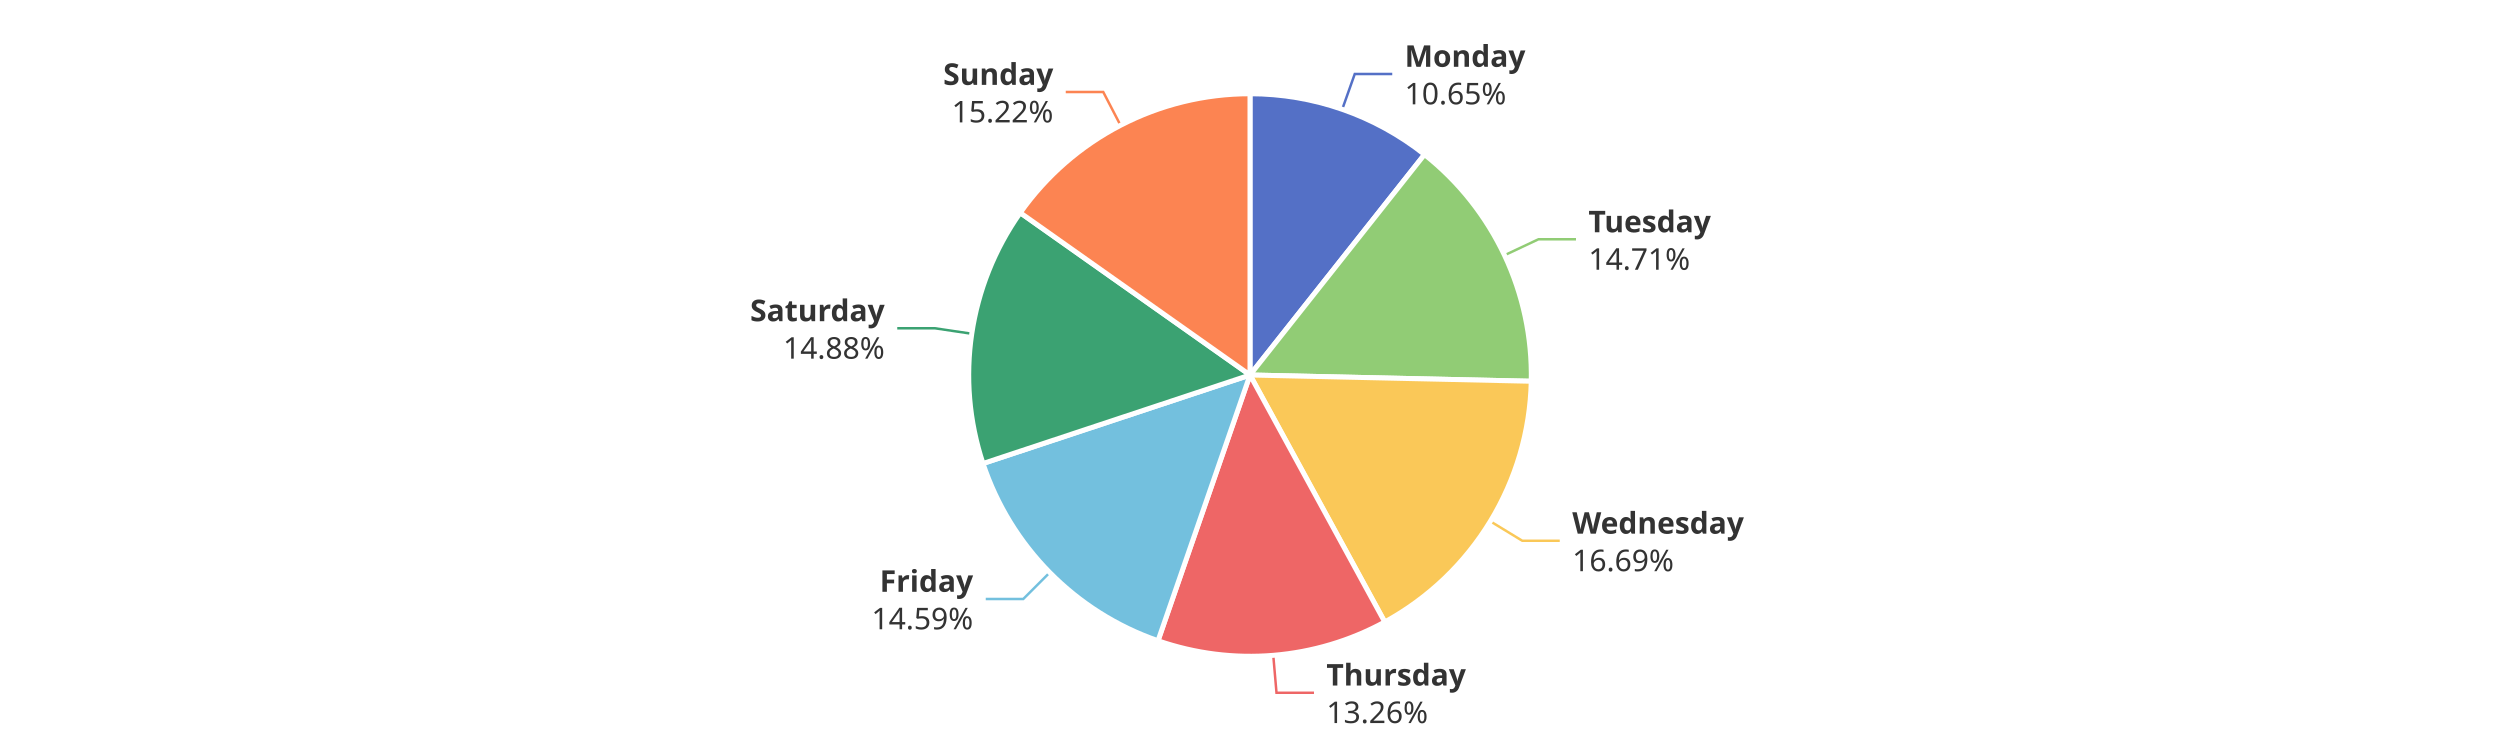
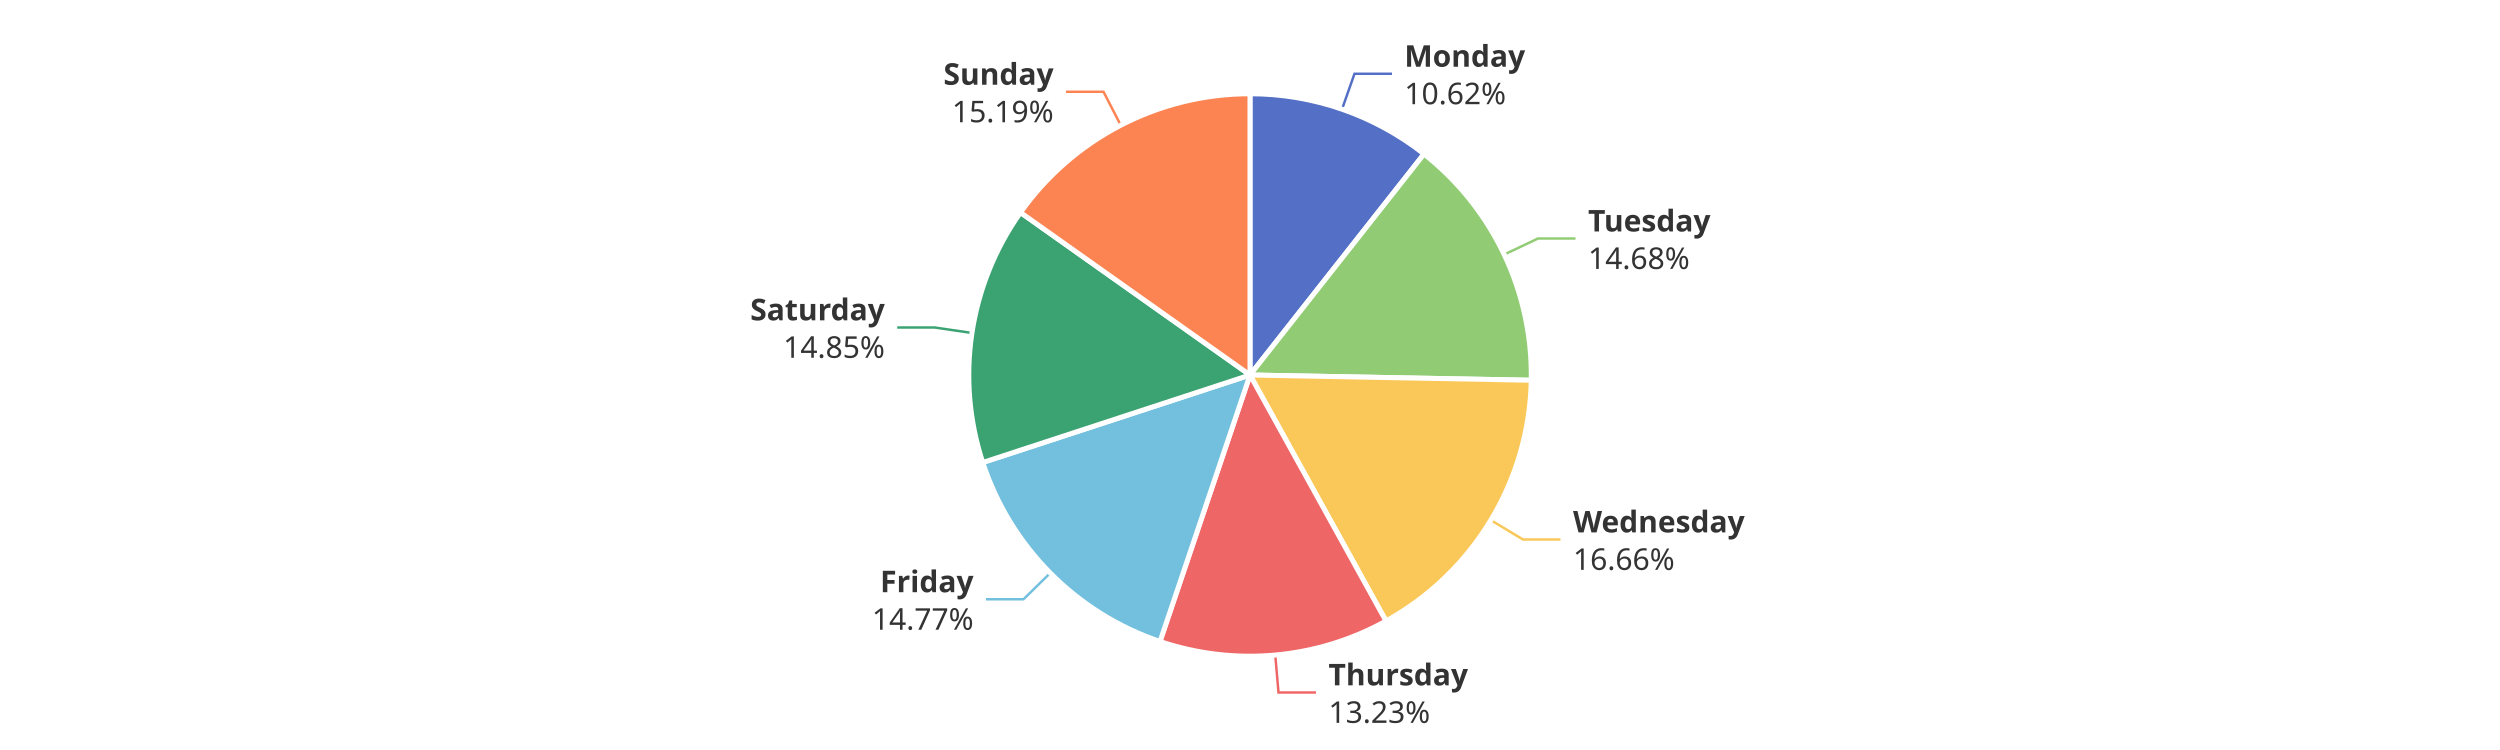
<svg xmlns="http://www.w3.org/2000/svg" width="1000" height="300" version="1.1" baseProfile="full" viewBox="0 0 1000 300">
  <rect width="1000" height="300" x="0" y="0" id="0" fill="#ffffff" />
-   <polyline points="536.9 43.7 541.9 29.6 556.9 29.6" fill="none" stroke="#5470c6" />
-   <polyline points="601.8 102.1 615.4 95.7 630.4 95.7" fill="none" stroke="#91cc75" />
-   <polyline points="596.1 208.5 608.9 216.3 623.9 216.3" fill="none" stroke="#fac858" />
-   <polyline points="509.3 262.1 510.6 277.1 525.6 277.1" fill="none" stroke="#ee6666" />
-   <polyline points="419.9 229 409.3 239.6 394.3 239.6" fill="none" stroke="#73c0de" />
-   <polyline points="388.7 133.5 373.9 131.3 358.9 131.3" fill="none" stroke="#3ba272" />
-   <polyline points="448.2 50.1 441.3 36.8 426.3 36.8" fill="none" stroke="#fc8452" />
-   <path d="M500 37.5A112.5 112.5 0 0 1 569.8 61.8L500 150Z" fill="#5470c6" stroke="#fff" stroke-width="2" stroke-linejoin="round" />
-   <path d="M569.8 61.8A112.5 112.5 0 0 1 612.5 152.5L500 150Z" fill="#91cc75" stroke="#fff" stroke-width="2" stroke-linejoin="round" />
-   <path d="M612.5 152.5A112.5 112.5 0 0 1 553.9 248.8L500 150Z" fill="#fac858" stroke="#fff" stroke-width="2" stroke-linejoin="round" />
-   <path d="M553.9 248.8A112.5 112.5 0 0 1 463.2 256.3L500 150Z" fill="#ee6666" stroke="#fff" stroke-width="2" stroke-linejoin="round" />
-   <path d="M463.2 256.3A112.5 112.5 0 0 1 393.2 185.4L500 150Z" fill="#73c0de" stroke="#fff" stroke-width="2" stroke-linejoin="round" />
-   <path d="M393.2 185.4A112.5 112.5 0 0 1 408.1 85.1L500 150Z" fill="#3ba272" stroke="#fff" stroke-width="2" stroke-linejoin="round" />
-   <path d="M408.1 85.1A112.5 112.5 0 0 1 500 37.5L500 150Z" fill="#fc8452" stroke="#fff" stroke-width="2" stroke-linejoin="round" />
-   <path d="M0 -15l42.8 0l0 30l-42.8 0Z" transform="translate(561.8674 29.5701)" fill="none" />
-   <text dominant-baseline="central" text-anchor="start" style="font-size:12px;font-family:sans-serif;font-weight:bold;" y="-7.5" transform="translate(561.8674 29.5701)" fill="#333" stroke="rgb(255,255,255)" stroke-width="2" paint-order="stroke" stroke-miterlimit="2">Monday</text>
-   <text dominant-baseline="central" text-anchor="start" style="font-size:12px;font-family:sans-serif;" y="7.5" transform="translate(561.8674 29.5701)" fill="#333" stroke="rgb(255,255,255)" stroke-width="2" paint-order="stroke" stroke-miterlimit="2">10.65%</text>
-   <path d="M0 -15l46.2 0l0 30l-46.2 0Z" transform="translate(635.3825 95.7494)" fill="none" />
-   <text dominant-baseline="central" text-anchor="start" style="font-size:12px;font-family:sans-serif;font-weight:bold;" y="-7.5" transform="translate(635.3825 95.7494)" fill="#333" stroke="rgb(255,255,255)" stroke-width="2" paint-order="stroke" stroke-miterlimit="2">Tuesday</text>
-   <text dominant-baseline="central" text-anchor="start" style="font-size:12px;font-family:sans-serif;" y="7.5" transform="translate(635.3825 95.7494)" fill="#333" stroke="rgb(255,255,255)" stroke-width="2" paint-order="stroke" stroke-miterlimit="2">14.71%</text>
-   <path d="M0 -15l63.6 0l0 30l-63.6 0Z" transform="translate(628.8995 216.3109)" fill="none" />
-   <text dominant-baseline="central" text-anchor="start" style="font-size:12px;font-family:sans-serif;font-weight:bold;" y="-7.5" transform="translate(628.8995 216.3109)" fill="#333" stroke="rgb(255,255,255)" stroke-width="2" paint-order="stroke" stroke-miterlimit="2">Wednesday</text>
-   <text dominant-baseline="central" text-anchor="start" style="font-size:12px;font-family:sans-serif;" y="7.5" transform="translate(628.8995 216.3109)" fill="#333" stroke="rgb(255,255,255)" stroke-width="2" paint-order="stroke" stroke-miterlimit="2">16.69%</text>
-   <path d="M0 -15l50.2 0l0 30l-50.2 0Z" transform="translate(530.5625 277.0617)" fill="none" />
-   <text dominant-baseline="central" text-anchor="start" style="font-size:12px;font-family:sans-serif;font-weight:bold;" y="-7.5" transform="translate(530.5625 277.0617)" fill="#333" stroke="rgb(255,255,255)" stroke-width="2" paint-order="stroke" stroke-miterlimit="2">Thursday</text>
-   <text dominant-baseline="central" text-anchor="start" style="font-size:12px;font-family:sans-serif;" y="7.5" transform="translate(530.5625 277.0617)" fill="#333" stroke="rgb(255,255,255)" stroke-width="2" paint-order="stroke" stroke-miterlimit="2">13.26%</text>
-   <path d="M-40.9 -15l40.9 0l0 30l-40.9 0Z" transform="translate(389.2511 239.5594)" fill="none" />
-   <text dominant-baseline="central" text-anchor="end" style="font-size:12px;font-family:sans-serif;font-weight:bold;" y="-7.5" transform="translate(389.2511 239.5594)" fill="#333" stroke="rgb(255,255,255)" stroke-width="2" paint-order="stroke" stroke-miterlimit="2">Friday</text>
-   <text dominant-baseline="central" text-anchor="end" style="font-size:12px;font-family:sans-serif;" y="7.5" transform="translate(389.2511 239.5594)" fill="#333" stroke="rgb(255,255,255)" stroke-width="2" paint-order="stroke" stroke-miterlimit="2">14.59%</text>
-   <path d="M-48.2 -15l48.2 0l0 30l-48.2 0Z" transform="translate(353.8756 131.3216)" fill="none" />
-   <text dominant-baseline="central" text-anchor="end" style="font-size:12px;font-family:sans-serif;font-weight:bold;" y="-7.5" transform="translate(353.8756 131.3216)" fill="#333" stroke="rgb(255,255,255)" stroke-width="2" paint-order="stroke" stroke-miterlimit="2">Saturday</text>
-   <text dominant-baseline="central" text-anchor="end" style="font-size:12px;font-family:sans-serif;" y="7.5" transform="translate(353.8756 131.3216)" fill="#333" stroke="rgb(255,255,255)" stroke-width="2" paint-order="stroke" stroke-miterlimit="2">14.88%</text>
-   <path d="M-40.9 -15l40.9 0l0 30l-40.9 0Z" transform="translate(421.3324 36.7994)" fill="none" />
-   <text dominant-baseline="central" text-anchor="end" style="font-size:12px;font-family:sans-serif;font-weight:bold;" y="-7.5" transform="translate(421.3324 36.7994)" fill="#333" stroke="rgb(255,255,255)" stroke-width="2" paint-order="stroke" stroke-miterlimit="2">Sunday</text>
-   <text dominant-baseline="central" text-anchor="end" style="font-size:12px;font-family:sans-serif;" y="7.5" transform="translate(421.3324 36.7994)" fill="#333" stroke="rgb(255,255,255)" stroke-width="2" paint-order="stroke" stroke-miterlimit="2">15.22%</text>
+   <polyline points="536.8 43.7 541.8 29.5 556.8 29.5" fill="none" stroke="#5470c6" />
+   <polyline points="601.7 101.8 615.2 95.4 630.2 95.4" fill="none" stroke="#91cc75" />
+   <polyline points="596.4 208.1 609.2 215.8 624.2 215.8" fill="none" stroke="#fac858" />
+   <polyline points="510.1 262 511.4 277 526.4 277" fill="none" stroke="#ee6666" />
+   <polyline points="420.1 229.2 409.4 239.7 394.4 239.7" fill="none" stroke="#73c0de" />
+   <polyline points="388.8 133.2 373.9 131 358.9 131" fill="none" stroke="#3ba272" />
+   <polyline points="448.3 50.1 441.4 36.7 426.4 36.7" fill="none" stroke="#fc8452" />
+   <path d="M500 37.5A112.5 112.5 0 0 1 569.6 61.6L500 150Z" fill="#5470c6" stroke="#fff" stroke-width="2" stroke-linejoin="round" />
+   <path d="M569.6 61.6A112.5 112.5 0 0 1 612.5 152.1L500 150Z" fill="#91cc75" stroke="#fff" stroke-width="2" stroke-linejoin="round" />
+   <path d="M612.5 152.1A112.5 112.5 0 0 1 554.4 248.4L500 150Z" fill="#fac858" stroke="#fff" stroke-width="2" stroke-linejoin="round" />
+   <path d="M554.4 248.4A112.5 112.5 0 0 1 464 256.6L500 150Z" fill="#ee6666" stroke="#fff" stroke-width="2" stroke-linejoin="round" />
+   <path d="M464 256.6A112.5 112.5 0 0 1 393.1 185L500 150Z" fill="#73c0de" stroke="#fff" stroke-width="2" stroke-linejoin="round" />
+   <path d="M393.1 185A112.5 112.5 0 0 1 408.2 85L500 150Z" fill="#3ba272" stroke="#fff" stroke-width="2" stroke-linejoin="round" />
+   <path d="M408.2 85A112.5 112.5 0 0 1 500 37.5L500 150Z" fill="#fc8452" stroke="#fff" stroke-width="2" stroke-linejoin="round" />
+   <path d="M0 -15l42.8 0l0 30l-42.8 0Z" transform="translate(561.7539 29.5307)" fill="none" />
+   <text dominant-baseline="central" text-anchor="start" style="font-size:12px;font-family:sans-serif;font-weight:bold;" y="-7.5" transform="translate(561.7539 29.5307)" fill="#333" stroke="rgb(255,255,255)" stroke-width="2" paint-order="stroke" stroke-miterlimit="2">Monday</text>
+   <text dominant-baseline="central" text-anchor="start" style="font-size:12px;font-family:sans-serif;" y="7.5" transform="translate(561.7539 29.5307)" fill="#333" stroke="rgb(255,255,255)" stroke-width="2" paint-order="stroke" stroke-miterlimit="2">10.62%</text>
+   <path d="M0 -15l46.2 0l0 30l-46.2 0Z" transform="translate(635.2286 95.4234)" fill="none" />
+   <text dominant-baseline="central" text-anchor="start" style="font-size:12px;font-family:sans-serif;font-weight:bold;" y="-7.5" transform="translate(635.2286 95.4234)" fill="#333" stroke="rgb(255,255,255)" stroke-width="2" paint-order="stroke" stroke-miterlimit="2">Tuesday</text>
+   <text dominant-baseline="central" text-anchor="start" style="font-size:12px;font-family:sans-serif;" y="7.5" transform="translate(635.2286 95.4234)" fill="#333" stroke="rgb(255,255,255)" stroke-width="2" paint-order="stroke" stroke-miterlimit="2">14.68%</text>
+   <path d="M0 -15l63.6 0l0 30l-63.6 0Z" transform="translate(629.2108 215.797)" fill="none" />
+   <text dominant-baseline="central" text-anchor="start" style="font-size:12px;font-family:sans-serif;font-weight:bold;" y="-7.5" transform="translate(629.2108 215.797)" fill="#333" stroke="rgb(255,255,255)" stroke-width="2" paint-order="stroke" stroke-miterlimit="2">Wednesday</text>
+   <text dominant-baseline="central" text-anchor="start" style="font-size:12px;font-family:sans-serif;" y="7.5" transform="translate(629.2108 215.797)" fill="#333" stroke="rgb(255,255,255)" stroke-width="2" paint-order="stroke" stroke-miterlimit="2">16.66%</text>
+   <path d="M0 -15l50.2 0l0 30l-50.2 0Z" transform="translate(531.4005 276.9893)" fill="none" />
+   <text dominant-baseline="central" text-anchor="start" style="font-size:12px;font-family:sans-serif;font-weight:bold;" y="-7.5" transform="translate(531.4005 276.9893)" fill="#333" stroke="rgb(255,255,255)" stroke-width="2" paint-order="stroke" stroke-miterlimit="2">Thursday</text>
+   <text dominant-baseline="central" text-anchor="start" style="font-size:12px;font-family:sans-serif;" y="7.5" transform="translate(531.4005 276.9893)" fill="#333" stroke="rgb(255,255,255)" stroke-width="2" paint-order="stroke" stroke-miterlimit="2">13.23%</text>
+   <path d="M-40.9 -15l40.9 0l0 30l-40.9 0Z" transform="translate(389.42 239.7303)" fill="none" />
+   <text dominant-baseline="central" text-anchor="end" style="font-size:12px;font-family:sans-serif;font-weight:bold;" y="-7.5" transform="translate(389.42 239.7303)" fill="#333" stroke="rgb(255,255,255)" stroke-width="2" paint-order="stroke" stroke-miterlimit="2">Friday</text>
+   <text dominant-baseline="central" text-anchor="end" style="font-size:12px;font-family:sans-serif;" y="7.5" transform="translate(389.42 239.7303)" fill="#333" stroke="rgb(255,255,255)" stroke-width="2" paint-order="stroke" stroke-miterlimit="2">14.77%</text>
+   <path d="M-48.2 -15l48.2 0l0 30l-48.2 0Z" transform="translate(353.9289 130.965)" fill="none" />
+   <text dominant-baseline="central" text-anchor="end" style="font-size:12px;font-family:sans-serif;font-weight:bold;" y="-7.5" transform="translate(353.9289 130.965)" fill="#333" stroke="rgb(255,255,255)" stroke-width="2" paint-order="stroke" stroke-miterlimit="2">Saturday</text>
+   <text dominant-baseline="central" text-anchor="end" style="font-size:12px;font-family:sans-serif;" y="7.5" transform="translate(353.9289 130.965)" fill="#333" stroke="rgb(255,255,255)" stroke-width="2" paint-order="stroke" stroke-miterlimit="2">14.85%</text>
+   <path d="M-40.9 -15l40.9 0l0 30l-40.9 0Z" transform="translate(421.4391 36.7442)" fill="none" />
+   <text dominant-baseline="central" text-anchor="end" style="font-size:12px;font-family:sans-serif;font-weight:bold;" y="-7.5" transform="translate(421.4391 36.7442)" fill="#333" stroke="rgb(255,255,255)" stroke-width="2" paint-order="stroke" stroke-miterlimit="2">Sunday</text>
+   <text dominant-baseline="central" text-anchor="end" style="font-size:12px;font-family:sans-serif;" y="7.5" transform="translate(421.4391 36.7442)" fill="#333" stroke="rgb(255,255,255)" stroke-width="2" paint-order="stroke" stroke-miterlimit="2">15.19%</text>
</svg>
